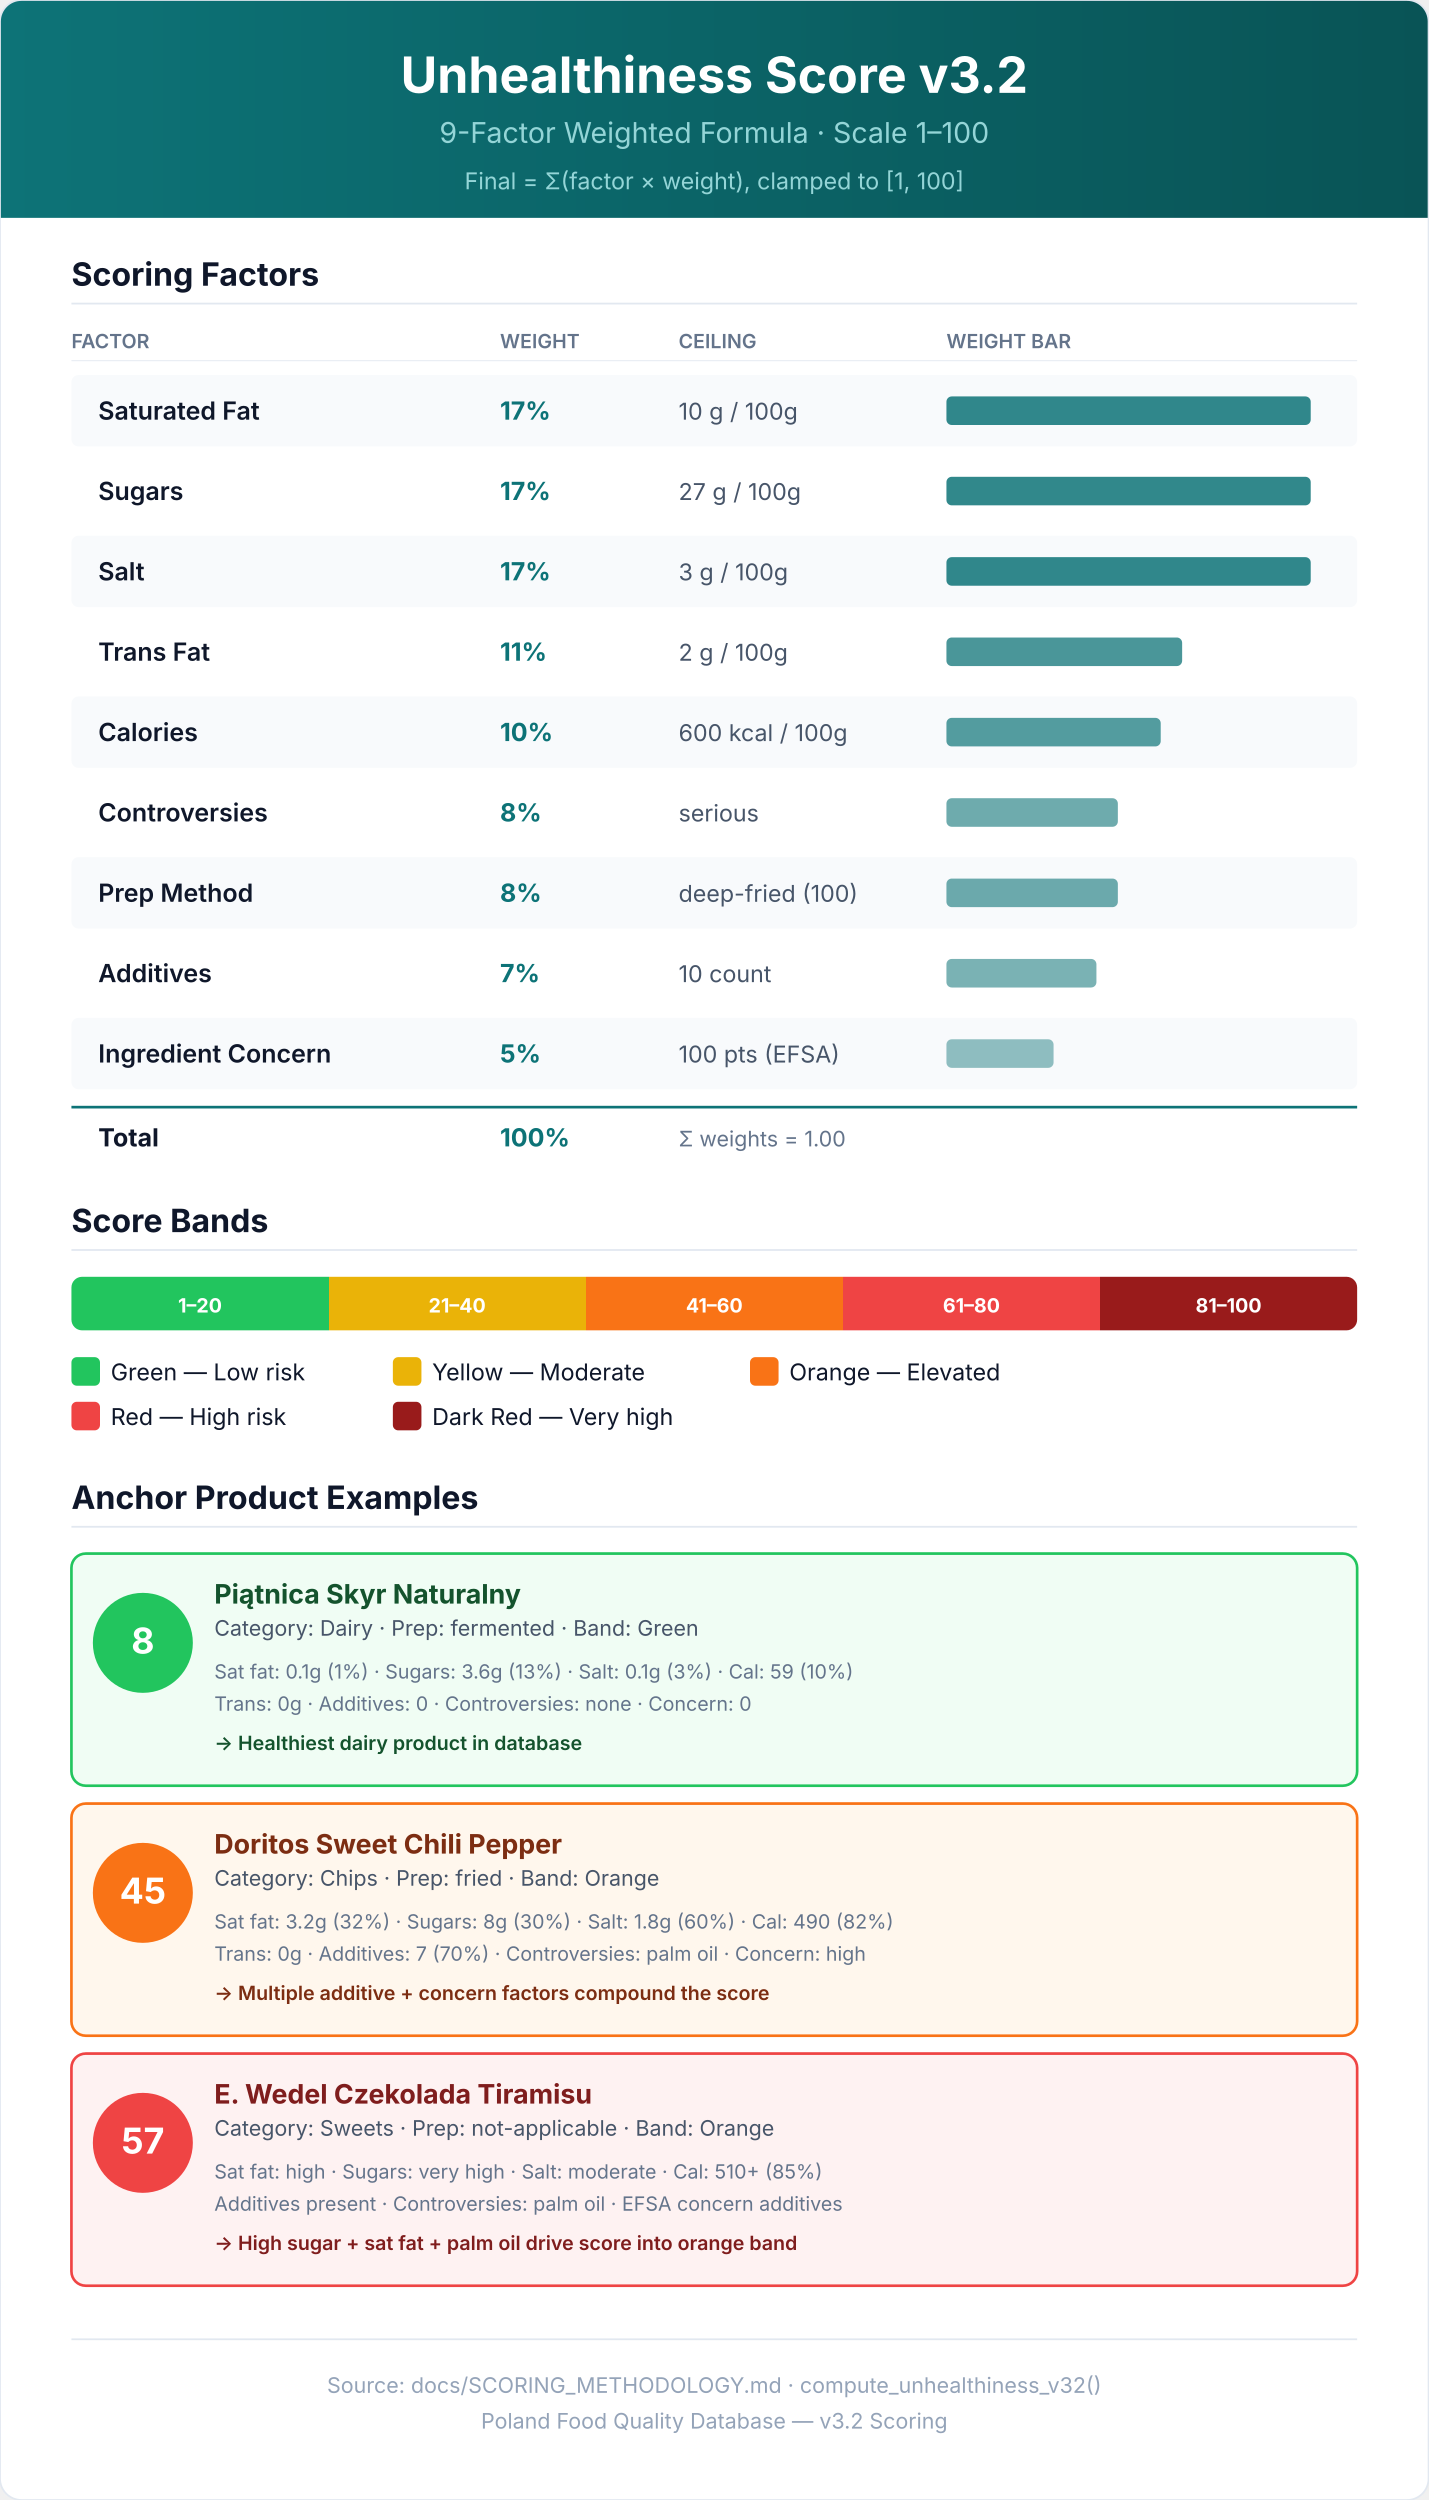
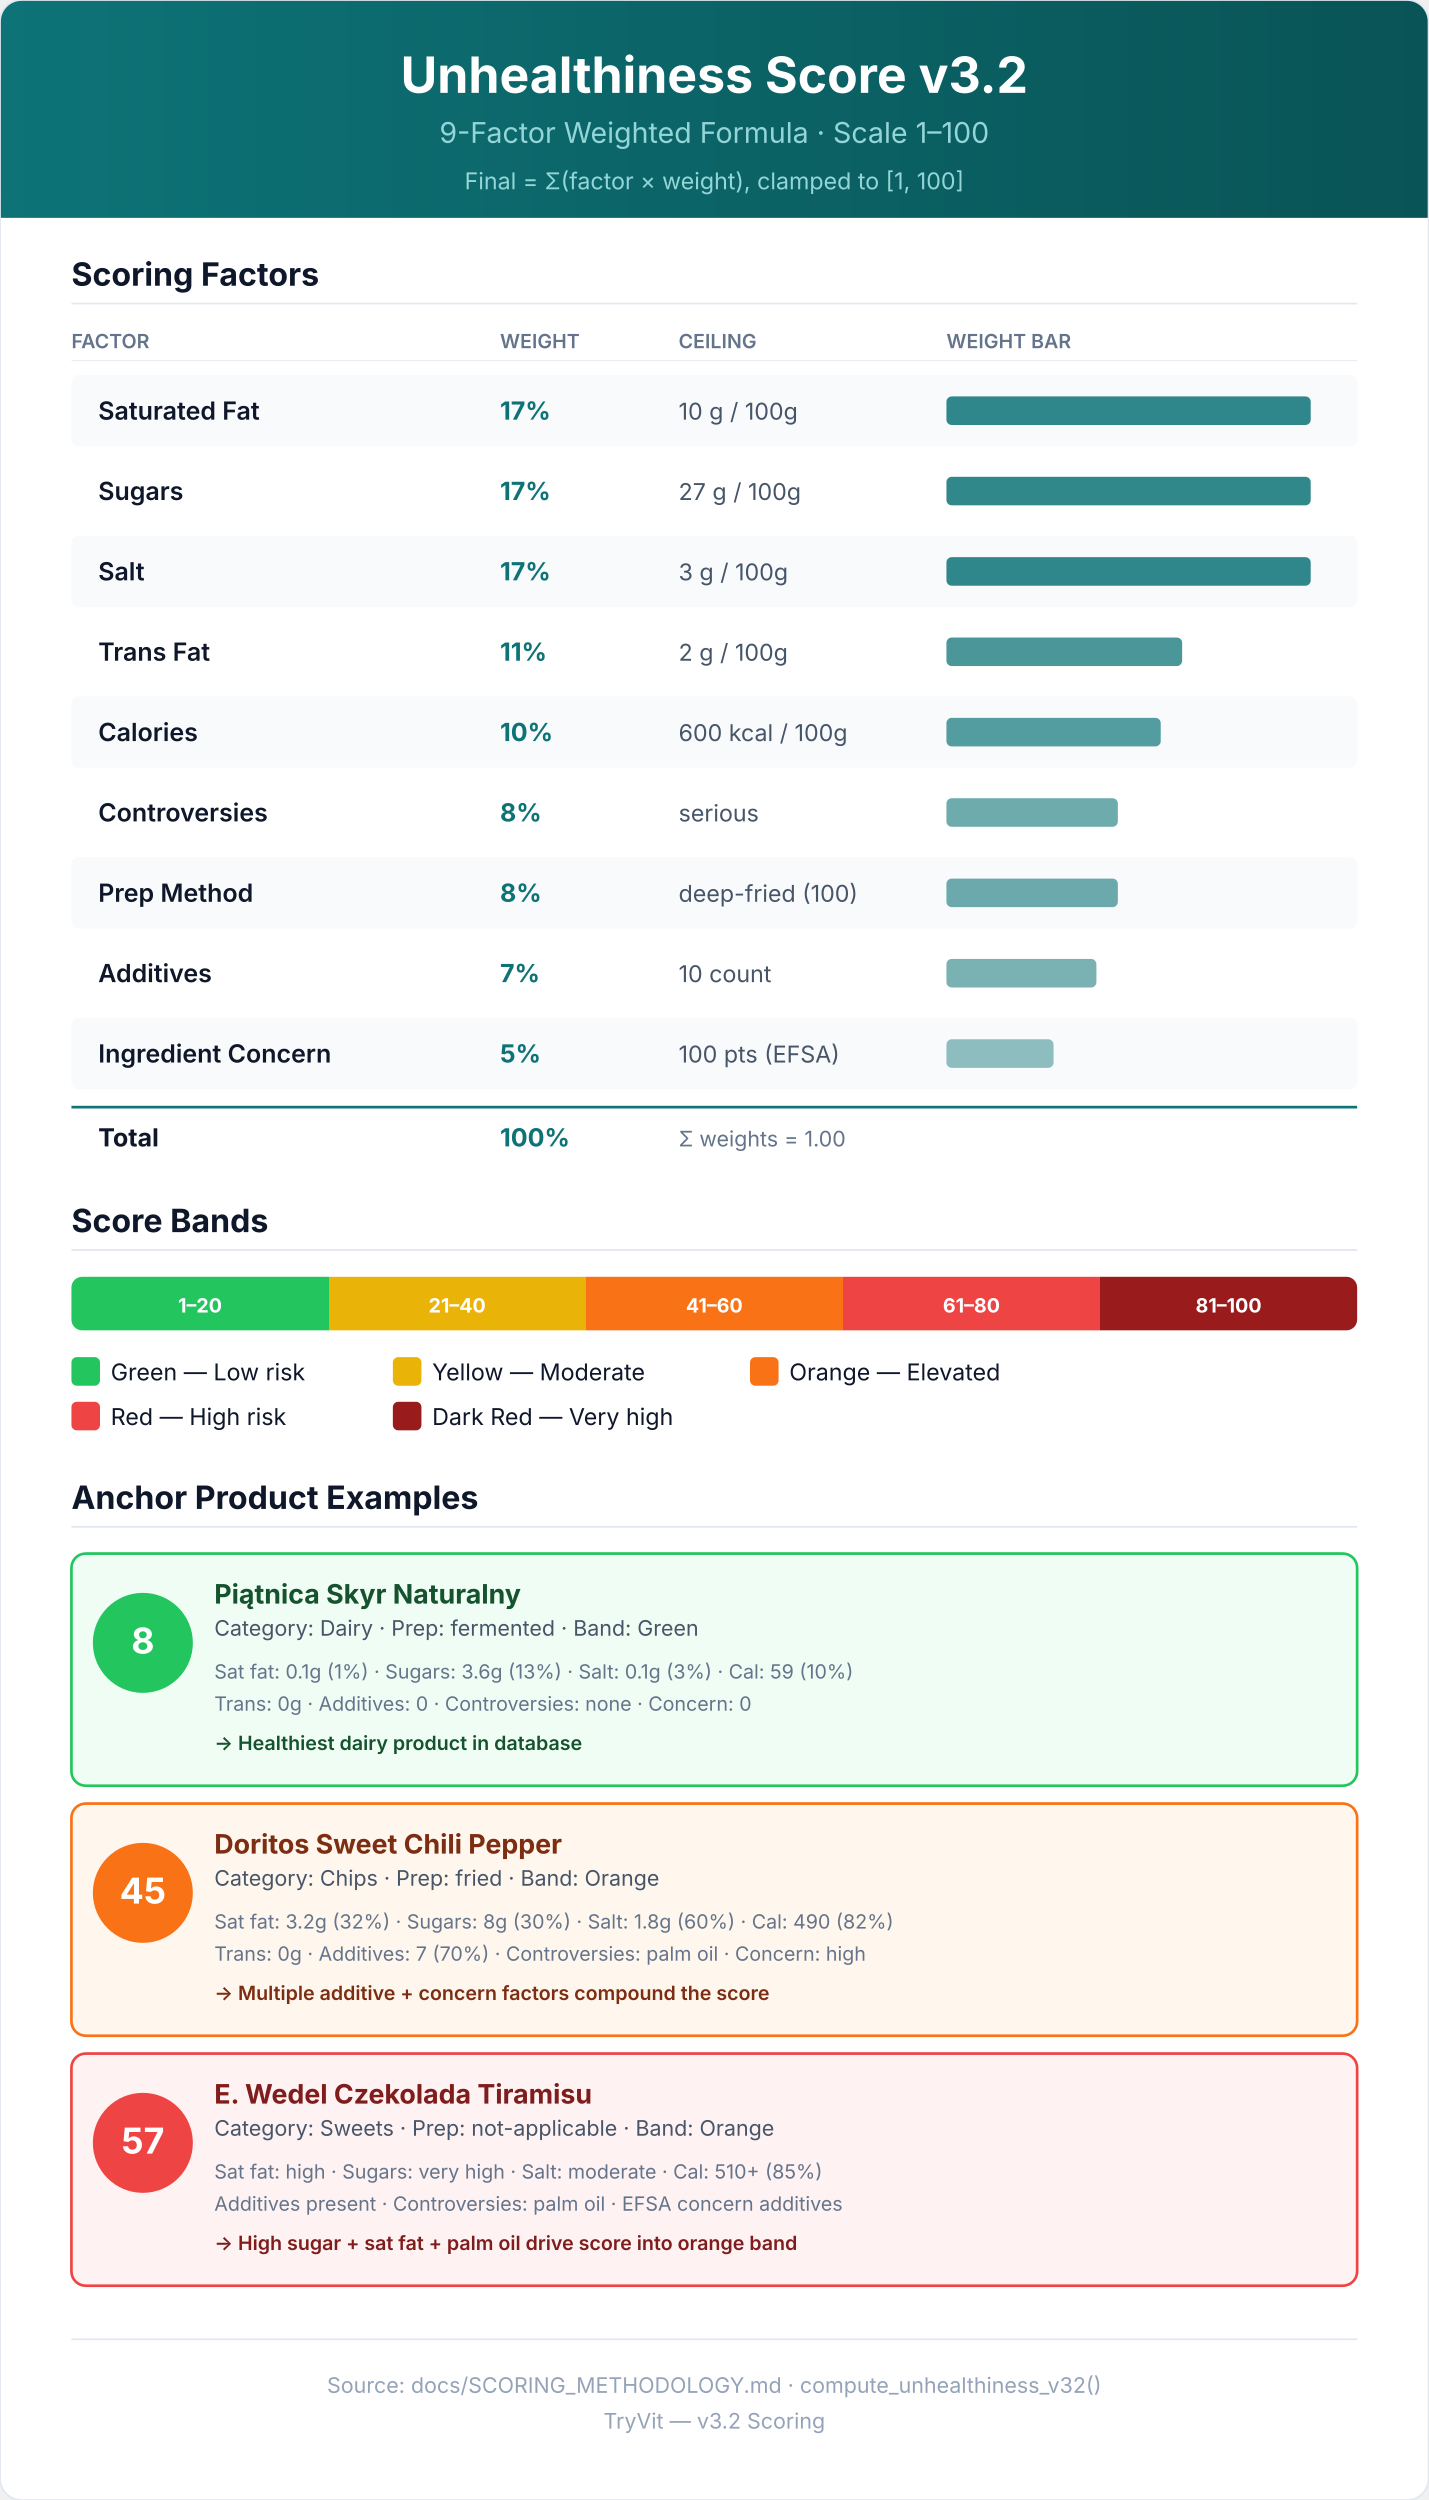
<svg xmlns="http://www.w3.org/2000/svg" viewBox="0 0 800 1400" width="800" height="1400">
  <defs>
    <linearGradient id="headerGrad" x1="0" y1="0" x2="1" y2="0">
      <stop offset="0%" stop-color="#0d7377" />
      <stop offset="100%" stop-color="#095456" />
    </linearGradient>
    <linearGradient id="bandGrad" x1="0" y1="0" x2="1" y2="0">
      <stop offset="0%" stop-color="#22c55e" />
      <stop offset="20%" stop-color="#22c55e" />
      <stop offset="20%" stop-color="#eab308" />
      <stop offset="40%" stop-color="#eab308" />
      <stop offset="40%" stop-color="#f97316" />
      <stop offset="60%" stop-color="#f97316" />
      <stop offset="60%" stop-color="#ef4444" />
      <stop offset="80%" stop-color="#ef4444" />
      <stop offset="80%" stop-color="#991b1b" />
      <stop offset="100%" stop-color="#991b1b" />
    </linearGradient>
  </defs>
  <rect width="800" height="1400" rx="12" fill="#ffffff" />
  <rect width="800" height="120" rx="12" fill="url(#headerGrad)" />
  <rect y="110" width="800" height="12" fill="url(#headerGrad)" />
  <text x="400" y="52" text-anchor="middle" font-family="system-ui,-apple-system,sans-serif" font-size="28" font-weight="700" fill="#ffffff">Unhealthiness Score v3.2</text>
  <text x="400" y="80" text-anchor="middle" font-family="system-ui,-apple-system,sans-serif" font-size="16" fill="#94d5d7">9-Factor Weighted Formula · Scale 1–100</text>
  <text x="400" y="106" text-anchor="middle" font-family="system-ui,-apple-system,sans-serif" font-size="13" fill="#94d5d7">Final = Σ(factor × weight), clamped to [1, 100]</text>
  <text x="40" y="160" font-family="system-ui,-apple-system,sans-serif" font-size="18" font-weight="700" fill="#0f172a">Scoring Factors</text>
  <line x1="40" y1="170" x2="760" y2="170" stroke="#e2e8f0" stroke-width="1" />
  <text x="40" y="195" font-family="system-ui,-apple-system,sans-serif" font-size="11" font-weight="600" fill="#64748b">FACTOR</text>
  <text x="280" y="195" font-family="system-ui,-apple-system,sans-serif" font-size="11" font-weight="600" fill="#64748b">WEIGHT</text>
  <text x="380" y="195" font-family="system-ui,-apple-system,sans-serif" font-size="11" font-weight="600" fill="#64748b">CEILING</text>
  <text x="530" y="195" font-family="system-ui,-apple-system,sans-serif" font-size="11" font-weight="600" fill="#64748b">WEIGHT BAR</text>
  <line x1="40" y1="202" x2="760" y2="202" stroke="#e2e8f0" stroke-width="0.5" />
  <rect x="40" y="210" width="720" height="40" rx="4" fill="#f8fafc" />
  <text x="55" y="235" font-family="system-ui,-apple-system,sans-serif" font-size="14" font-weight="600" fill="#0f172a">Saturated Fat</text>
  <text x="280" y="235" font-family="system-ui,-apple-system,sans-serif" font-size="14" font-weight="700" fill="#0d7377">17%</text>
  <text x="380" y="235" font-family="system-ui,-apple-system,sans-serif" font-size="13" fill="#475569">10 g / 100g</text>
  <rect x="530" y="222" width="204" height="16" rx="3" fill="#0d7377" opacity="0.85" />
  <rect x="40" y="255" width="720" height="40" rx="4" fill="#ffffff" />
  <text x="55" y="280" font-family="system-ui,-apple-system,sans-serif" font-size="14" font-weight="600" fill="#0f172a">Sugars</text>
  <text x="280" y="280" font-family="system-ui,-apple-system,sans-serif" font-size="14" font-weight="700" fill="#0d7377">17%</text>
  <text x="380" y="280" font-family="system-ui,-apple-system,sans-serif" font-size="13" fill="#475569">27 g / 100g</text>
  <rect x="530" y="267" width="204" height="16" rx="3" fill="#0d7377" opacity="0.85" />
  <rect x="40" y="300" width="720" height="40" rx="4" fill="#f8fafc" />
  <text x="55" y="325" font-family="system-ui,-apple-system,sans-serif" font-size="14" font-weight="600" fill="#0f172a">Salt</text>
  <text x="280" y="325" font-family="system-ui,-apple-system,sans-serif" font-size="14" font-weight="700" fill="#0d7377">17%</text>
  <text x="380" y="325" font-family="system-ui,-apple-system,sans-serif" font-size="13" fill="#475569">3 g / 100g</text>
  <rect x="530" y="312" width="204" height="16" rx="3" fill="#0d7377" opacity="0.85" />
  <rect x="40" y="345" width="720" height="40" rx="4" fill="#ffffff" />
  <text x="55" y="370" font-family="system-ui,-apple-system,sans-serif" font-size="14" font-weight="600" fill="#0f172a">Trans Fat</text>
  <text x="280" y="370" font-family="system-ui,-apple-system,sans-serif" font-size="14" font-weight="700" fill="#0d7377">11%</text>
  <text x="380" y="370" font-family="system-ui,-apple-system,sans-serif" font-size="13" fill="#475569">2 g / 100g</text>
  <rect x="530" y="357" width="132" height="16" rx="3" fill="#0d7377" opacity="0.75" />
  <rect x="40" y="390" width="720" height="40" rx="4" fill="#f8fafc" />
  <text x="55" y="415" font-family="system-ui,-apple-system,sans-serif" font-size="14" font-weight="600" fill="#0f172a">Calories</text>
  <text x="280" y="415" font-family="system-ui,-apple-system,sans-serif" font-size="14" font-weight="700" fill="#0d7377">10%</text>
  <text x="380" y="415" font-family="system-ui,-apple-system,sans-serif" font-size="13" fill="#475569">600 kcal / 100g</text>
  <rect x="530" y="402" width="120" height="16" rx="3" fill="#0d7377" opacity="0.7" />
  <rect x="40" y="435" width="720" height="40" rx="4" fill="#ffffff" />
  <text x="55" y="460" font-family="system-ui,-apple-system,sans-serif" font-size="14" font-weight="600" fill="#0f172a">Controversies</text>
  <text x="280" y="460" font-family="system-ui,-apple-system,sans-serif" font-size="14" font-weight="700" fill="#0d7377">8%</text>
  <text x="380" y="460" font-family="system-ui,-apple-system,sans-serif" font-size="13" fill="#475569">serious</text>
  <rect x="530" y="447" width="96" height="16" rx="3" fill="#0d7377" opacity="0.6" />
  <rect x="40" y="480" width="720" height="40" rx="4" fill="#f8fafc" />
  <text x="55" y="505" font-family="system-ui,-apple-system,sans-serif" font-size="14" font-weight="600" fill="#0f172a">Prep Method</text>
  <text x="280" y="505" font-family="system-ui,-apple-system,sans-serif" font-size="14" font-weight="700" fill="#0d7377">8%</text>
  <text x="380" y="505" font-family="system-ui,-apple-system,sans-serif" font-size="13" fill="#475569">deep-fried (100)</text>
  <rect x="530" y="492" width="96" height="16" rx="3" fill="#0d7377" opacity="0.6" />
  <rect x="40" y="525" width="720" height="40" rx="4" fill="#ffffff" />
  <text x="55" y="550" font-family="system-ui,-apple-system,sans-serif" font-size="14" font-weight="600" fill="#0f172a">Additives</text>
  <text x="280" y="550" font-family="system-ui,-apple-system,sans-serif" font-size="14" font-weight="700" fill="#0d7377">7%</text>
  <text x="380" y="550" font-family="system-ui,-apple-system,sans-serif" font-size="13" fill="#475569">10 count</text>
  <rect x="530" y="537" width="84" height="16" rx="3" fill="#0d7377" opacity="0.55" />
  <rect x="40" y="570" width="720" height="40" rx="4" fill="#f8fafc" />
  <text x="55" y="595" font-family="system-ui,-apple-system,sans-serif" font-size="14" font-weight="600" fill="#0f172a">Ingredient Concern</text>
  <text x="280" y="595" font-family="system-ui,-apple-system,sans-serif" font-size="14" font-weight="700" fill="#0d7377">5%</text>
  <text x="380" y="595" font-family="system-ui,-apple-system,sans-serif" font-size="13" fill="#475569">100 pts (EFSA)</text>
  <rect x="530" y="582" width="60" height="16" rx="3" fill="#0d7377" opacity="0.45" />
  <line x1="40" y1="620" x2="760" y2="620" stroke="#0d7377" stroke-width="1.5" />
  <text x="55" y="642" font-family="system-ui,-apple-system,sans-serif" font-size="14" font-weight="700" fill="#0f172a">Total</text>
  <text x="280" y="642" font-family="system-ui,-apple-system,sans-serif" font-size="14" font-weight="700" fill="#0d7377">100%</text>
  <text x="380" y="642" font-family="system-ui,-apple-system,sans-serif" font-size="12" fill="#64748b">Σ weights = 1.00</text>
  <text x="40" y="690" font-family="system-ui,-apple-system,sans-serif" font-size="18" font-weight="700" fill="#0f172a">Score Bands</text>
  <line x1="40" y1="700" x2="760" y2="700" stroke="#e2e8f0" stroke-width="1" />
  <rect x="40" y="715" width="720" height="30" rx="6" fill="url(#bandGrad)" />
  <text x="112" y="735" text-anchor="middle" font-family="system-ui,-apple-system,sans-serif" font-size="11" font-weight="700" fill="#fff">1–20</text>
  <text x="256" y="735" text-anchor="middle" font-family="system-ui,-apple-system,sans-serif" font-size="11" font-weight="700" fill="#fff">21–40</text>
  <text x="400" y="735" text-anchor="middle" font-family="system-ui,-apple-system,sans-serif" font-size="11" font-weight="700" fill="#fff">41–60</text>
  <text x="544" y="735" text-anchor="middle" font-family="system-ui,-apple-system,sans-serif" font-size="11" font-weight="700" fill="#fff">61–80</text>
  <text x="688" y="735" text-anchor="middle" font-family="system-ui,-apple-system,sans-serif" font-size="11" font-weight="700" fill="#fff">81–100</text>
  <rect x="40" y="760" width="16" height="16" rx="3" fill="#22c55e" />
  <text x="62" y="773" font-family="system-ui,-apple-system,sans-serif" font-size="13" fill="#0f172a">Green — Low risk</text>
  <rect x="220" y="760" width="16" height="16" rx="3" fill="#eab308" />
  <text x="242" y="773" font-family="system-ui,-apple-system,sans-serif" font-size="13" fill="#0f172a">Yellow — Moderate</text>
  <rect x="420" y="760" width="16" height="16" rx="3" fill="#f97316" />
  <text x="442" y="773" font-family="system-ui,-apple-system,sans-serif" font-size="13" fill="#0f172a">Orange — Elevated</text>
  <rect x="40" y="785" width="16" height="16" rx="3" fill="#ef4444" />
  <text x="62" y="798" font-family="system-ui,-apple-system,sans-serif" font-size="13" fill="#0f172a">Red — High risk</text>
  <rect x="220" y="785" width="16" height="16" rx="3" fill="#991b1b" />
  <text x="242" y="798" font-family="system-ui,-apple-system,sans-serif" font-size="13" fill="#0f172a">Dark Red — Very high</text>
  <text x="40" y="845" font-family="system-ui,-apple-system,sans-serif" font-size="18" font-weight="700" fill="#0f172a">Anchor Product Examples</text>
  <line x1="40" y1="855" x2="760" y2="855" stroke="#e2e8f0" stroke-width="1" />
  <rect x="40" y="870" width="720" height="130" rx="8" fill="#f0fdf4" stroke="#22c55e" stroke-width="1.5" />
  <circle cx="80" cy="920" r="28" fill="#22c55e" />
  <text x="80" y="926" text-anchor="middle" font-family="system-ui,-apple-system,sans-serif" font-size="20" font-weight="700" fill="#fff">8</text>
  <text x="120" y="898" font-family="system-ui,-apple-system,sans-serif" font-size="15" font-weight="700" fill="#14532d">Piątnica Skyr Naturalny</text>
  <text x="120" y="916" font-family="system-ui,-apple-system,sans-serif" font-size="12" fill="#475569">Category: Dairy · Prep: fermented · Band: Green</text>
  <text x="120" y="940" font-family="system-ui,-apple-system,sans-serif" font-size="11" fill="#64748b">Sat fat: 0.1g (1%) · Sugars: 3.6g (13%) · Salt: 0.1g (3%) · Cal: 59 (10%)</text>
  <text x="120" y="958" font-family="system-ui,-apple-system,sans-serif" font-size="11" fill="#64748b">Trans: 0g · Additives: 0 · Controversies: none · Concern: 0</text>
  <text x="120" y="980" font-family="system-ui,-apple-system,sans-serif" font-size="11" font-weight="600" fill="#14532d">→ Healthiest dairy product in database</text>
  <rect x="40" y="1010" width="720" height="130" rx="8" fill="#fff7ed" stroke="#f97316" stroke-width="1.5" />
  <circle cx="80" cy="1060" r="28" fill="#f97316" />
  <text x="80" y="1066" text-anchor="middle" font-family="system-ui,-apple-system,sans-serif" font-size="20" font-weight="700" fill="#fff">45</text>
  <text x="120" y="1038" font-family="system-ui,-apple-system,sans-serif" font-size="15" font-weight="700" fill="#7c2d12">Doritos Sweet Chili Pepper</text>
  <text x="120" y="1056" font-family="system-ui,-apple-system,sans-serif" font-size="12" fill="#475569">Category: Chips · Prep: fried · Band: Orange</text>
  <text x="120" y="1080" font-family="system-ui,-apple-system,sans-serif" font-size="11" fill="#64748b">Sat fat: 3.2g (32%) · Sugars: 8g (30%) · Salt: 1.8g (60%) · Cal: 490 (82%)</text>
  <text x="120" y="1098" font-family="system-ui,-apple-system,sans-serif" font-size="11" fill="#64748b">Trans: 0g · Additives: 7 (70%) · Controversies: palm oil · Concern: high</text>
  <text x="120" y="1120" font-family="system-ui,-apple-system,sans-serif" font-size="11" font-weight="600" fill="#7c2d12">→ Multiple additive + concern factors compound the score</text>
  <rect x="40" y="1150" width="720" height="130" rx="8" fill="#fef2f2" stroke="#ef4444" stroke-width="1.5" />
  <circle cx="80" cy="1200" r="28" fill="#ef4444" />
  <text x="80" y="1206" text-anchor="middle" font-family="system-ui,-apple-system,sans-serif" font-size="20" font-weight="700" fill="#fff">57</text>
  <text x="120" y="1178" font-family="system-ui,-apple-system,sans-serif" font-size="15" font-weight="700" fill="#7f1d1d">E. Wedel Czekolada Tiramisu</text>
  <text x="120" y="1196" font-family="system-ui,-apple-system,sans-serif" font-size="12" fill="#475569">Category: Sweets · Prep: not-applicable · Band: Orange</text>
  <text x="120" y="1220" font-family="system-ui,-apple-system,sans-serif" font-size="11" fill="#64748b">Sat fat: high · Sugars: very high · Salt: moderate · Cal: 510+ (85%)</text>
  <text x="120" y="1238" font-family="system-ui,-apple-system,sans-serif" font-size="11" fill="#64748b">Additives present · Controversies: palm oil · EFSA concern additives</text>
  <text x="120" y="1260" font-family="system-ui,-apple-system,sans-serif" font-size="11" font-weight="600" fill="#7f1d1d">→ High sugar + sat fat + palm oil drive score into orange band</text>
  <line x1="40" y1="1310" x2="760" y2="1310" stroke="#e2e8f0" stroke-width="1" />
  <text x="400" y="1340" text-anchor="middle" font-family="system-ui,-apple-system,sans-serif" font-size="12" fill="#94a3b8">Source: docs/SCORING_METHODOLOGY.md · compute_unhealthiness_v32()</text>
-   <text x="400" y="1360" text-anchor="middle" font-family="system-ui,-apple-system,sans-serif" font-size="12" fill="#94a3b8">Poland Food Quality Database — v3.2 Scoring</text>
+   <text x="400" y="1360" text-anchor="middle" font-family="system-ui,-apple-system,sans-serif" font-size="12" fill="#94a3b8">TryVit — v3.2 Scoring</text>
  <rect width="800" height="1400" rx="12" fill="none" stroke="#e2e8f0" stroke-width="1" />
</svg>
